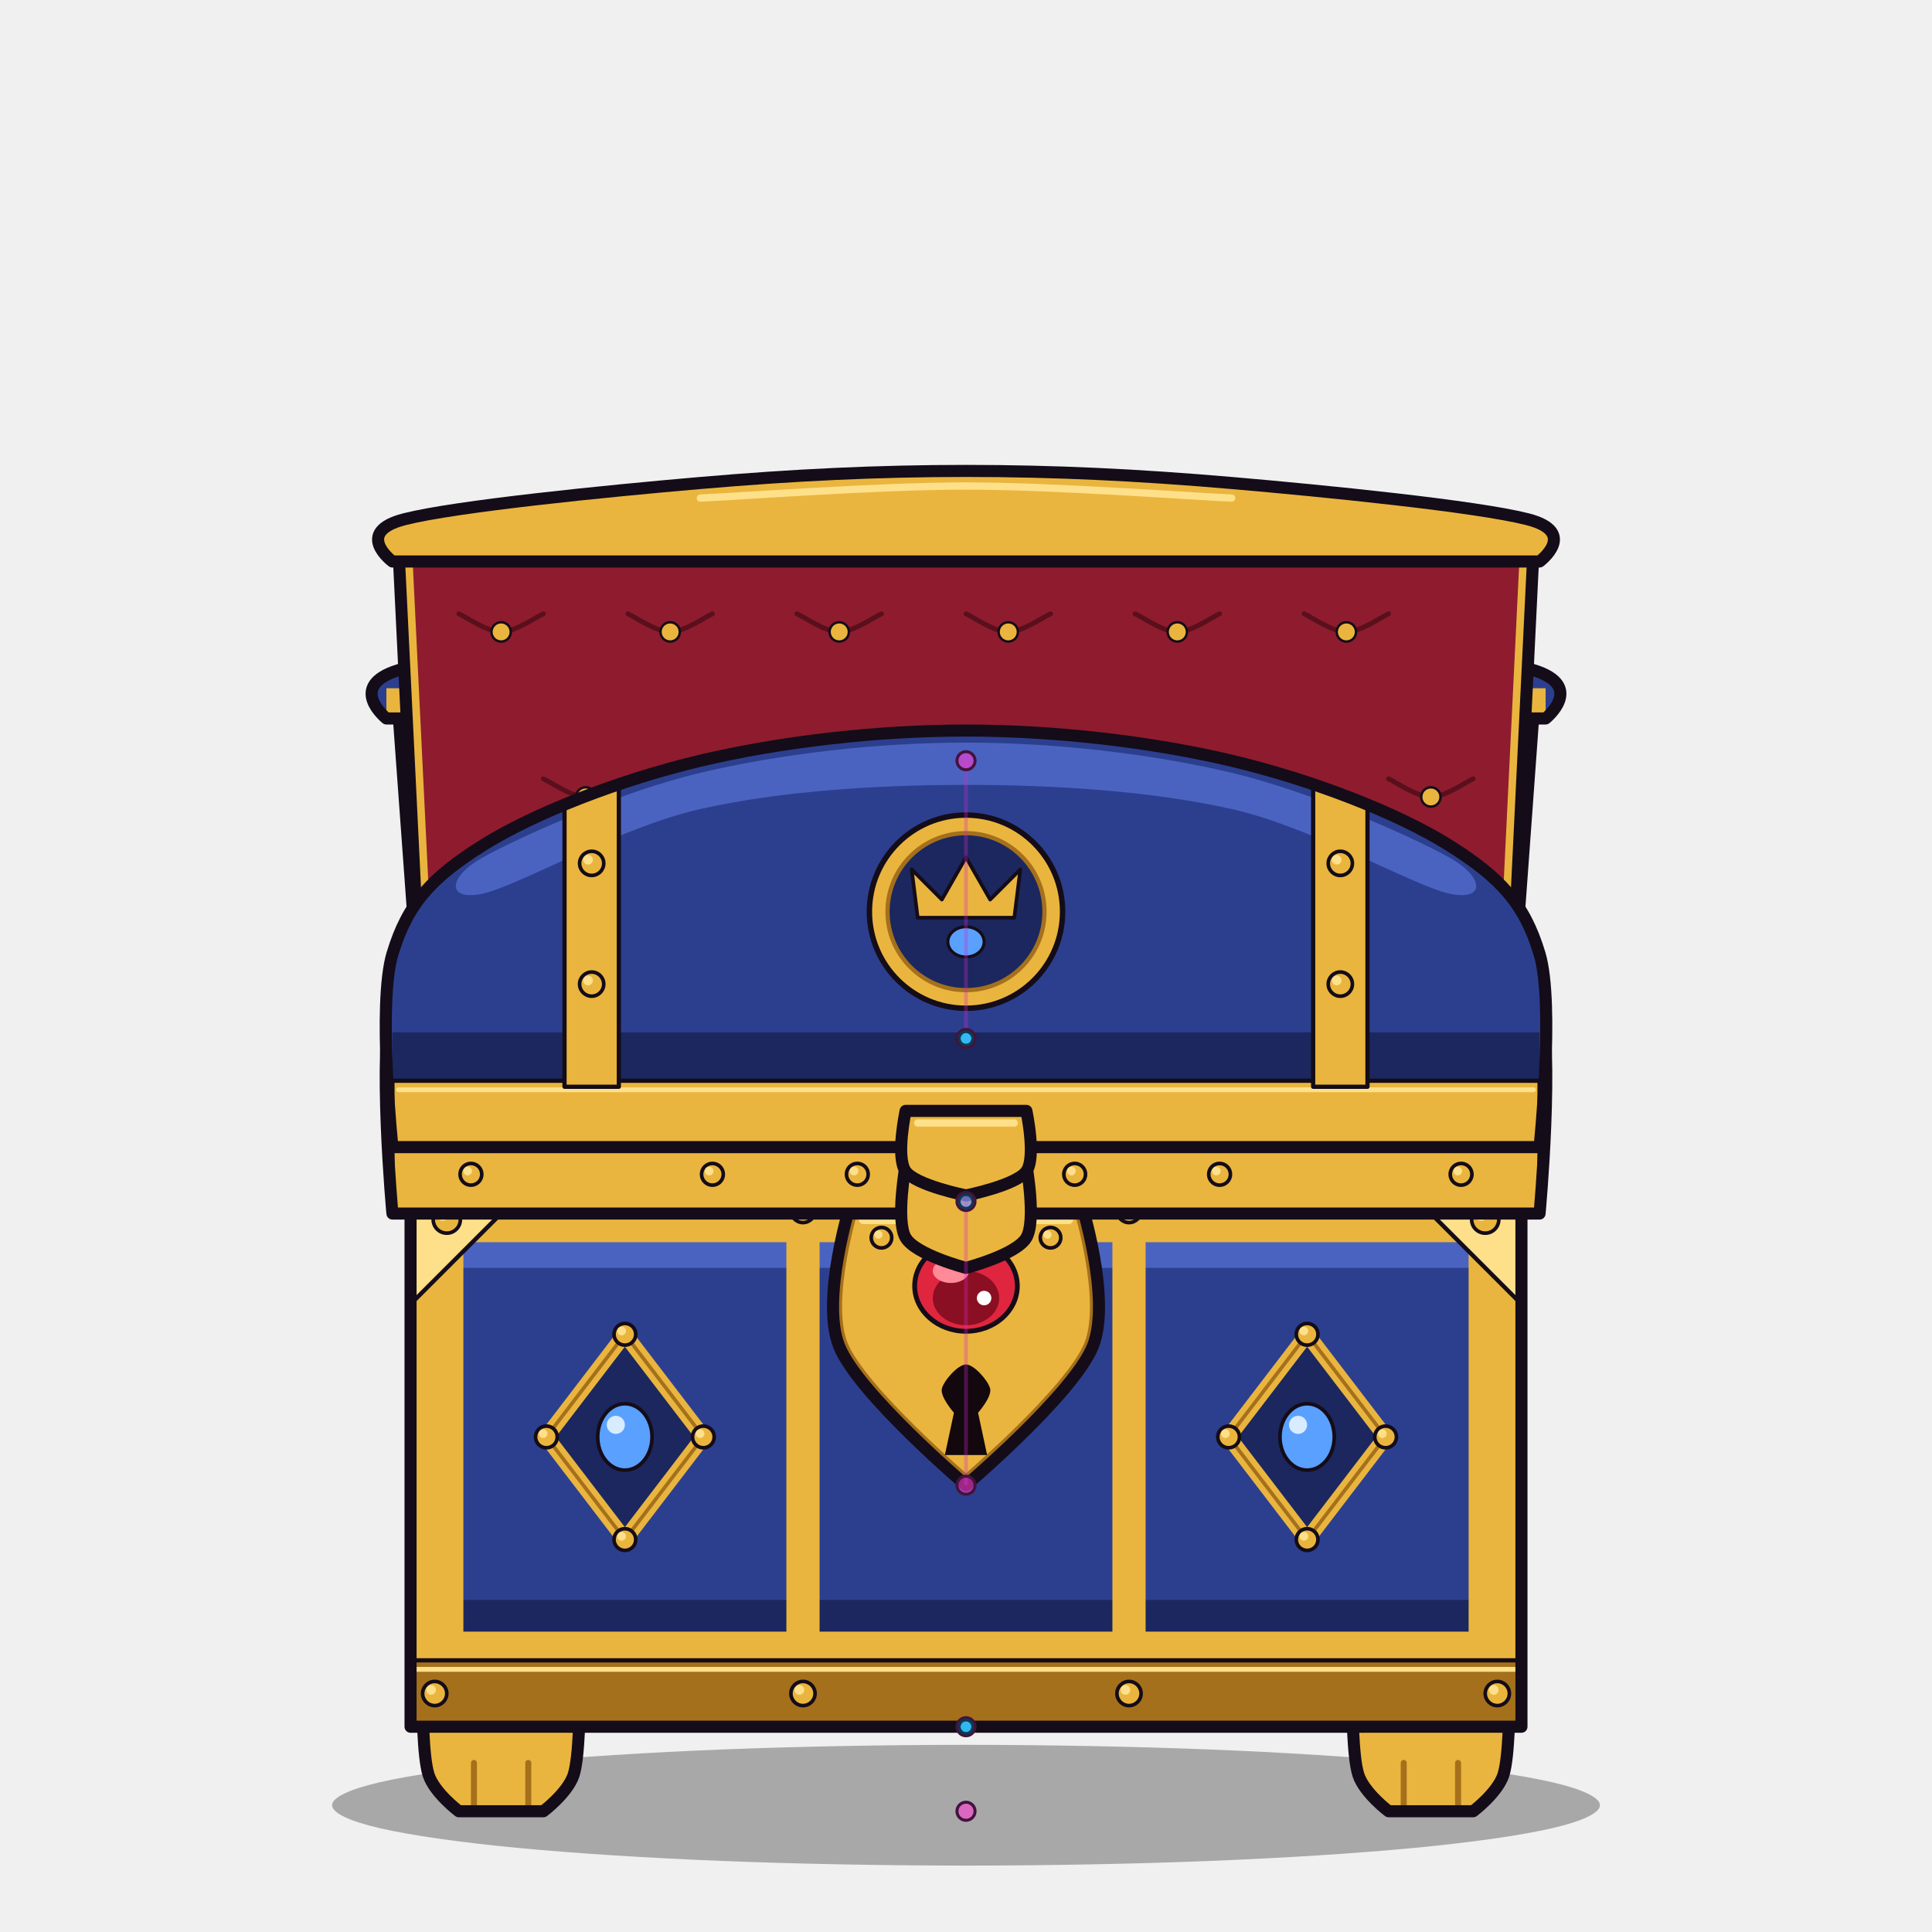
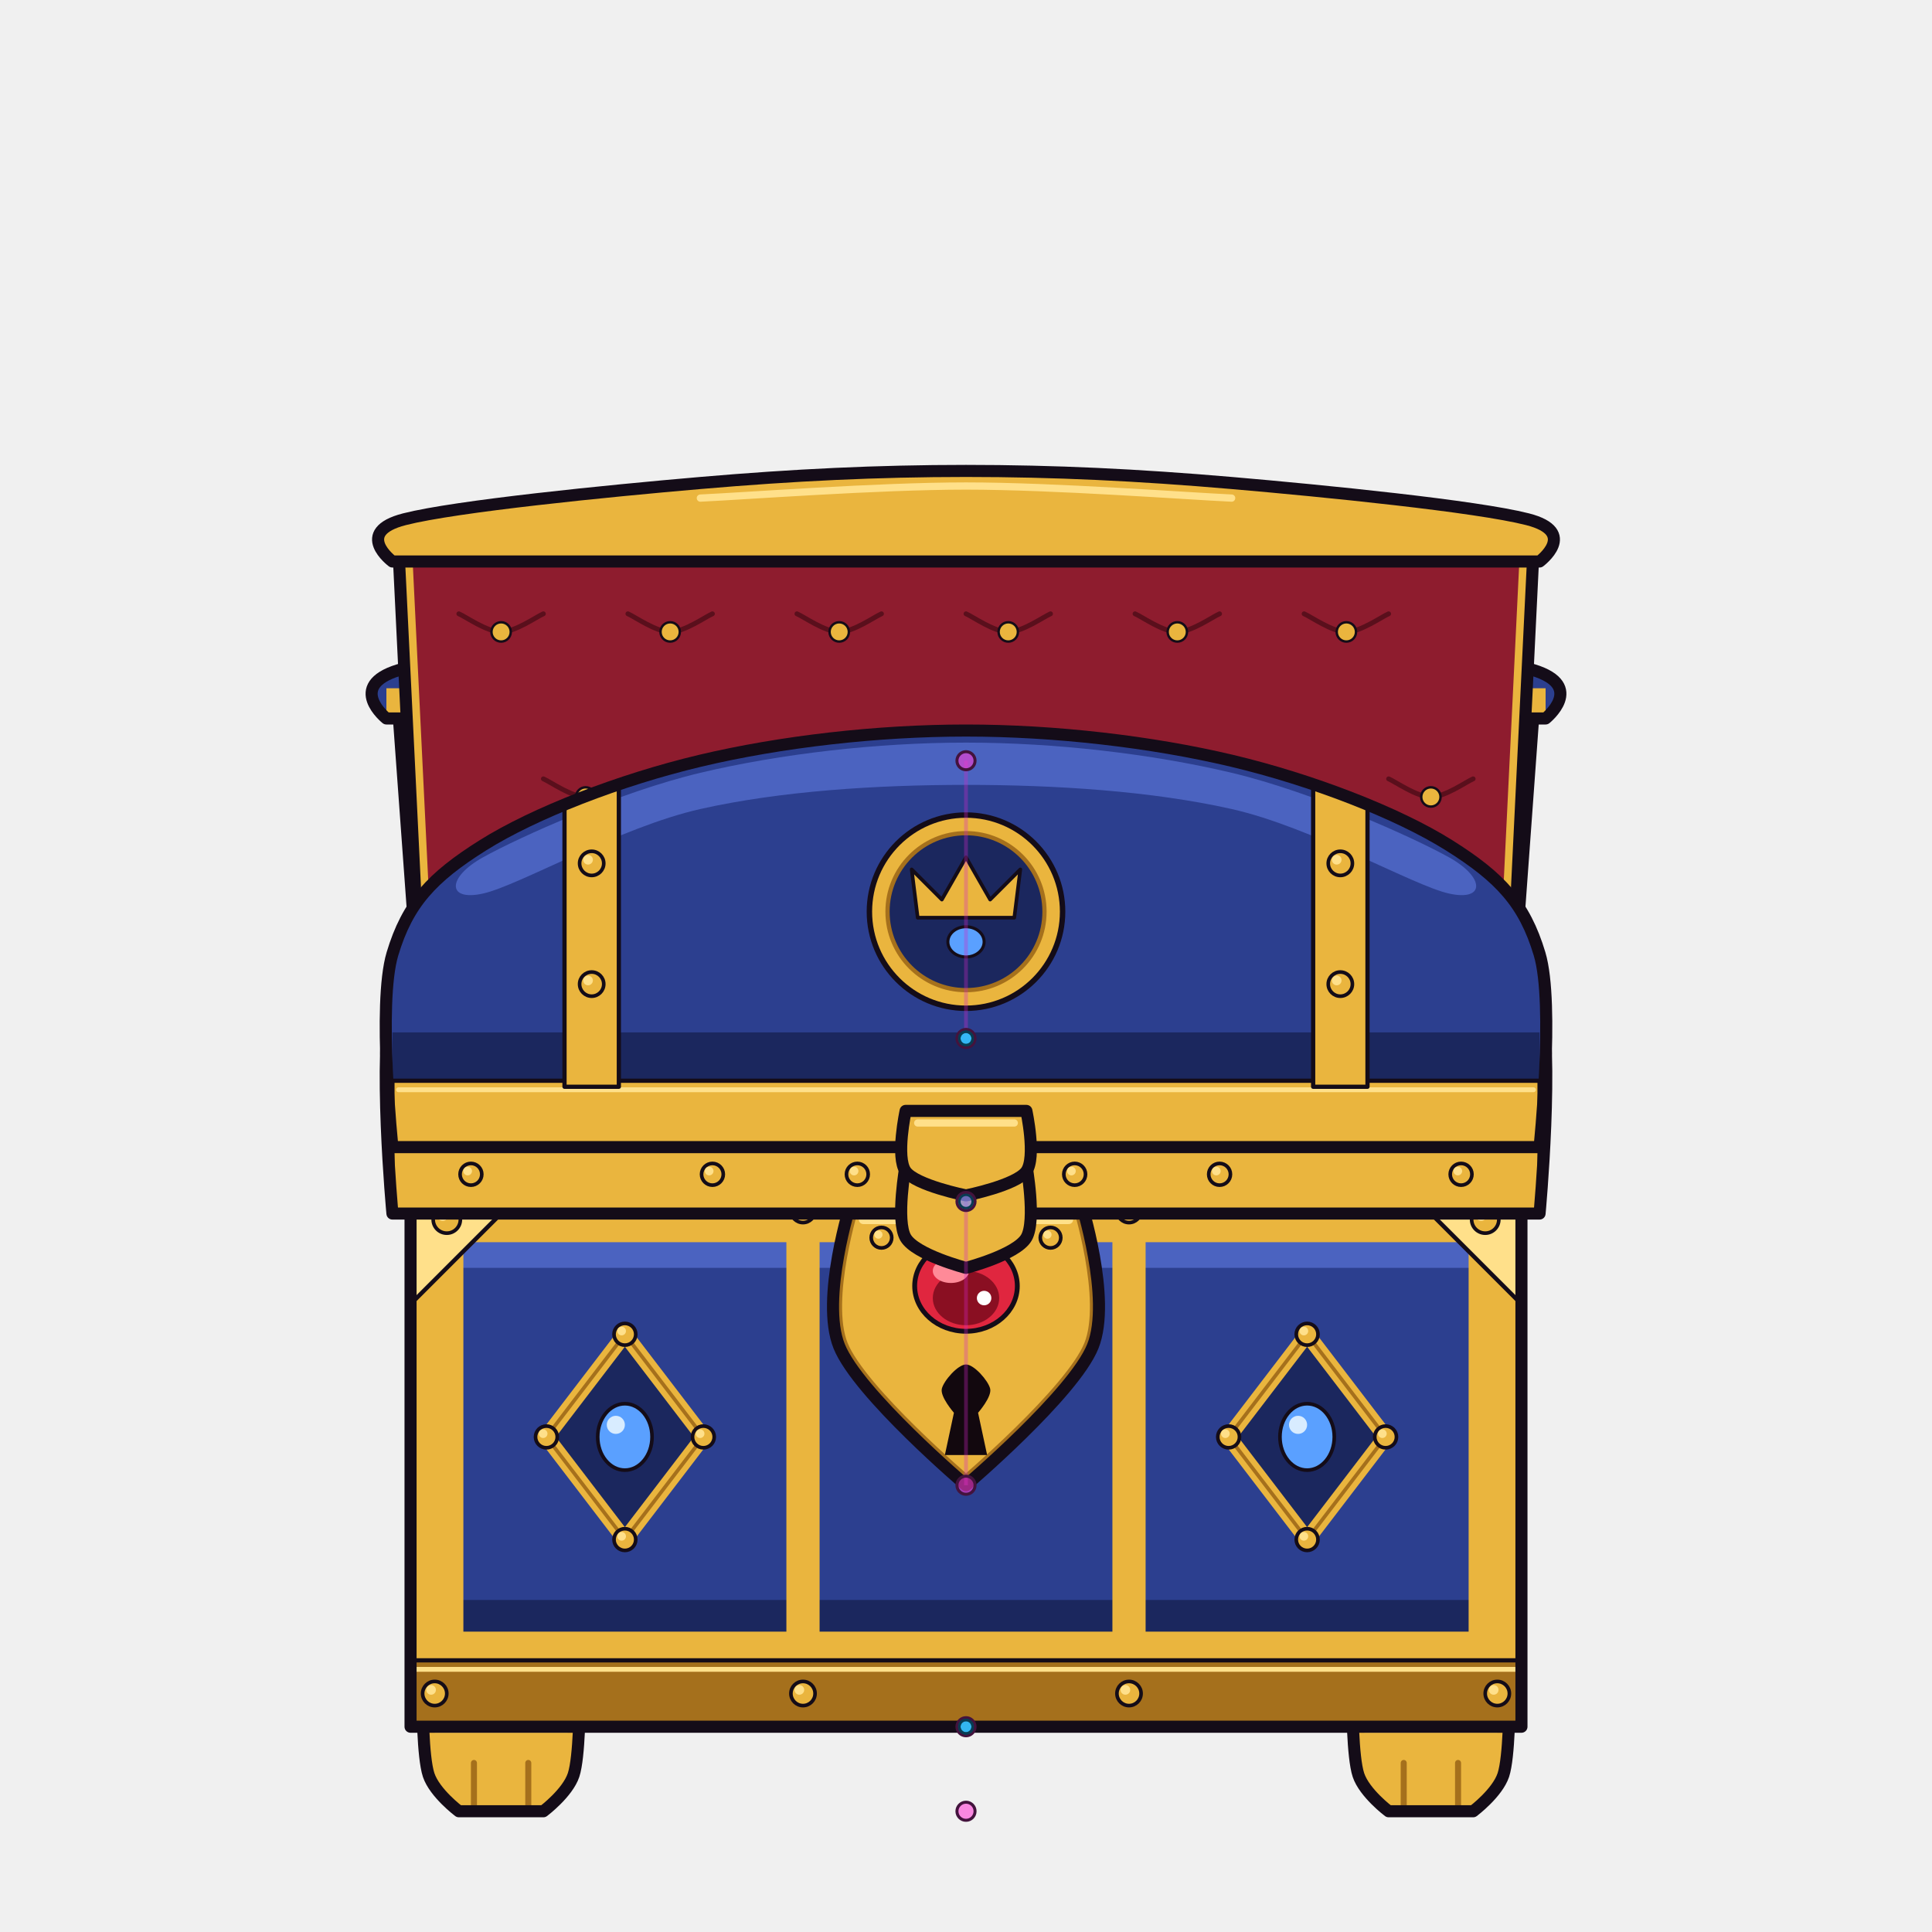
<svg xmlns="http://www.w3.org/2000/svg" width="640mm" height="640mm" viewBox="0 0 640 640" data-character-design="boss-chest">
  <g id="boss-chest">
-     <g id="shadow" data-rig-part="shadow" data-rig-bone="base" data-rig-z="0">
-       <path d="M530,598 C530,600.55 524.27,603.3 514.01,605.65 C503.76,608.01 487.43,610.34 468.49,612.14 C449.55,613.95 425.11,615.5 400.36,616.48 C375.61,617.45 346.79,618 320,618 C293.21,618 264.39,617.45 239.64,616.48 C214.89,615.5 190.45,613.95 171.51,612.14 C152.57,610.34 136.24,608.01 125.99,605.65 C115.73,603.3 110,600.55 110,598 C110,595.45 115.73,592.7 125.99,590.35 C136.24,587.99 152.57,585.66 171.51,583.86 C190.45,582.05 214.89,580.5 239.64,579.52 C264.39,578.55 293.21,578 320,578 C346.79,578 375.61,578.55 400.36,579.52 C425.11,580.5 449.55,582.05 468.49,583.86 C487.43,585.66 503.76,587.99 514.01,590.35 C524.27,592.7 530,595.45 530,598 Z" fill="#000000" opacity="0.3" />
-     </g>
    <g id="lid-up" data-rig-part="lid_up" data-rig-bone="lid" data-rig-z="5" data-rig-opacity="lid.up">
      <clipPath id="clip-lid-up">
        <path d="M140,346 L500,346 L508,236 L132,236 Z" />
      </clipPath>
      <g clip-path="url(#clip-lid-up)">
        <path d="M140,346 L500,346 L508,236 L132,236 Z" fill="#8e1c2e" />
        <path d="M140,332 L500,332 L500,346 L140,346 Z" fill="#5a0f1c" />
        <path d="M152,257.5 C154.33,258.5 161.33,263.5 166,263.5 C170.67,263.5 177.67,258.5 180,257.5" fill="none" stroke="#5a0f1c" stroke-width="1.6" stroke-linejoin="round" stroke-linecap="round" />
        <ellipse cx="166" cy="263.5" rx="3.2" ry="3.2" fill="#eab53e" stroke="#140c18" stroke-width="0.8" />
        <path d="M208,257.5 C210.33,258.5 217.33,263.5 222,263.5 C226.67,263.5 233.67,258.5 236,257.5" fill="none" stroke="#5a0f1c" stroke-width="1.6" stroke-linejoin="round" stroke-linecap="round" />
        <ellipse cx="222" cy="263.5" rx="3.2" ry="3.2" fill="#eab53e" stroke="#140c18" stroke-width="0.8" />
        <path d="M264,257.5 C266.33,258.5 273.33,263.5 278,263.5 C282.67,263.5 289.67,258.5 292,257.5" fill="none" stroke="#5a0f1c" stroke-width="1.6" stroke-linejoin="round" stroke-linecap="round" />
        <ellipse cx="278" cy="263.5" rx="3.2" ry="3.2" fill="#eab53e" stroke="#140c18" stroke-width="0.8" />
        <path d="M320,257.5 C322.33,258.5 329.33,263.5 334,263.5 C338.67,263.5 345.67,258.5 348,257.5" fill="none" stroke="#5a0f1c" stroke-width="1.6" stroke-linejoin="round" stroke-linecap="round" />
        <ellipse cx="334" cy="263.5" rx="3.2" ry="3.2" fill="#eab53e" stroke="#140c18" stroke-width="0.8" />
        <path d="M376,257.5 C378.33,258.5 385.33,263.5 390,263.5 C394.67,263.5 401.67,258.5 404,257.5" fill="none" stroke="#5a0f1c" stroke-width="1.6" stroke-linejoin="round" stroke-linecap="round" />
        <ellipse cx="390" cy="263.5" rx="3.2" ry="3.2" fill="#eab53e" stroke="#140c18" stroke-width="0.8" />
        <path d="M432,257.5 C434.33,258.5 441.33,263.5 446,263.5 C450.67,263.5 457.67,258.5 460,257.5" fill="none" stroke="#5a0f1c" stroke-width="1.6" stroke-linejoin="round" stroke-linecap="round" />
        <ellipse cx="446" cy="263.5" rx="3.2" ry="3.2" fill="#eab53e" stroke="#140c18" stroke-width="0.8" />
        <path d="M180,312.5 C182.33,313.5 189.33,318.5 194,318.5 C198.67,318.5 205.67,313.5 208,312.5" fill="none" stroke="#5a0f1c" stroke-width="1.6" stroke-linejoin="round" stroke-linecap="round" />
        <ellipse cx="194" cy="318.5" rx="3.2" ry="3.2" fill="#eab53e" stroke="#140c18" stroke-width="0.8" />
        <path d="M236,312.5 C238.33,313.5 245.33,318.5 250,318.5 C254.67,318.5 261.67,313.5 264,312.5" fill="none" stroke="#5a0f1c" stroke-width="1.6" stroke-linejoin="round" stroke-linecap="round" />
        <ellipse cx="250" cy="318.5" rx="3.2" ry="3.2" fill="#eab53e" stroke="#140c18" stroke-width="0.8" />
        <path d="M292,312.5 C294.33,313.5 301.33,318.5 306,318.5 C310.67,318.5 317.67,313.5 320,312.5" fill="none" stroke="#5a0f1c" stroke-width="1.6" stroke-linejoin="round" stroke-linecap="round" />
        <ellipse cx="306" cy="318.5" rx="3.2" ry="3.2" fill="#eab53e" stroke="#140c18" stroke-width="0.8" />
        <path d="M348,312.5 C350.33,313.5 357.33,318.5 362,318.5 C366.67,318.5 373.67,313.5 376,312.5" fill="none" stroke="#5a0f1c" stroke-width="1.6" stroke-linejoin="round" stroke-linecap="round" />
        <ellipse cx="362" cy="318.5" rx="3.2" ry="3.2" fill="#eab53e" stroke="#140c18" stroke-width="0.8" />
        <path d="M404,312.5 C406.33,313.5 413.33,318.5 418,318.5 C422.67,318.5 429.67,313.5 432,312.5" fill="none" stroke="#5a0f1c" stroke-width="1.6" stroke-linejoin="round" stroke-linecap="round" />
        <ellipse cx="418" cy="318.5" rx="3.2" ry="3.2" fill="#eab53e" stroke="#140c18" stroke-width="0.8" />
        <path d="M460,312.5 C462.33,313.5 469.33,318.5 474,318.5 C478.67,318.5 485.67,313.5 488,312.5" fill="none" stroke="#5a0f1c" stroke-width="1.6" stroke-linejoin="round" stroke-linecap="round" />
        <ellipse cx="474" cy="318.5" rx="3.2" ry="3.2" fill="#eab53e" stroke="#140c18" stroke-width="0.8" />
        <path d="M140,346 L500,346 L508,236 L132,236 Z" fill="none" stroke="#eab53e" stroke-width="9" stroke-linejoin="round" stroke-linecap="round" />
        <path d="M140,346 L500,346 L508,236 L132,236 Z" fill="none" stroke="#a5701c" stroke-width="2" stroke-linejoin="round" stroke-linecap="round" />
      </g>
      <path d="M140,346 L500,346 L508,236 L132,236 Z" fill="none" stroke="#140c18" stroke-width="4" stroke-linejoin="round" stroke-linecap="round" />
      <clipPath id="clip-lid-up-dome">
        <path d="M128,238 C128,238 114.67,227.33 132,222 C149.33,216.67 200.67,209.33 232,206 C263.33,202.67 290.67,202 320,202 C349.33,202 376.67,202.67 408,206 C439.33,209.33 490.67,216.67 508,222 C525.33,227.33 512,238 512,238 C512,238 128,238 128,238 Z" />
      </clipPath>
      <g clip-path="url(#clip-lid-up-dome)">
        <path d="M128,238 C128,238 114.67,227.33 132,222 C149.33,216.67 200.67,209.33 232,206 C263.33,202.67 290.67,202 320,202 C349.33,202 376.67,202.67 408,206 C439.33,209.33 490.67,216.67 508,222 C525.33,227.33 512,238 512,238 C512,238 128,238 128,238 Z" fill="#2c3f8f" />
        <path d="M128,228 L512,228 L512,238 L128,238 Z" fill="#eab53e" />
        <path d="M232,212 C246.67,211.33 290.67,208 320,208 C349.33,208 393.33,211.33 408,212" fill="none" stroke="#4b63c0" stroke-width="3" stroke-linejoin="round" stroke-linecap="round" />
      </g>
      <path d="M128,238 C128,238 114.67,227.33 132,222 C149.33,216.67 200.67,209.33 232,206 C263.33,202.67 290.67,202 320,202 C349.33,202 376.67,202.67 408,206 C439.33,209.33 490.67,216.67 508,222 C525.33,227.33 512,238 512,238 C512,238 128,238 128,238 Z" fill="none" stroke="#140c18" stroke-width="4" stroke-linejoin="round" stroke-linecap="round" />
    </g>
    <g id="lid-open" data-rig-part="lid_open" data-rig-bone="lid" data-rig-z="5" data-rig-opacity="lid.open">
      <clipPath id="clip-lid-open">
        <path d="M140,346 L500,346 L508,182 L132,182 Z" />
      </clipPath>
      <g clip-path="url(#clip-lid-open)">
        <path d="M140,346 L500,346 L508,182 L132,182 Z" fill="#8e1c2e" />
        <path d="M140,332 L500,332 L500,346 L140,346 Z" fill="#5a0f1c" />
        <path d="M152,203.33 C154.33,204.33 161.33,209.33 166,209.33 C170.67,209.33 177.67,204.33 180,203.33" fill="none" stroke="#5a0f1c" stroke-width="1.6" stroke-linejoin="round" stroke-linecap="round" />
        <ellipse cx="166" cy="209.33" rx="3.2" ry="3.2" fill="#eab53e" stroke="#140c18" stroke-width="0.8" />
        <path d="M208,203.33 C210.33,204.33 217.33,209.33 222,209.33 C226.67,209.33 233.67,204.33 236,203.33" fill="none" stroke="#5a0f1c" stroke-width="1.6" stroke-linejoin="round" stroke-linecap="round" />
        <ellipse cx="222" cy="209.33" rx="3.2" ry="3.2" fill="#eab53e" stroke="#140c18" stroke-width="0.8" />
        <path d="M264,203.33 C266.33,204.33 273.33,209.33 278,209.33 C282.67,209.33 289.67,204.33 292,203.33" fill="none" stroke="#5a0f1c" stroke-width="1.6" stroke-linejoin="round" stroke-linecap="round" />
        <ellipse cx="278" cy="209.33" rx="3.2" ry="3.2" fill="#eab53e" stroke="#140c18" stroke-width="0.8" />
        <path d="M320,203.33 C322.33,204.33 329.33,209.33 334,209.33 C338.67,209.33 345.67,204.33 348,203.33" fill="none" stroke="#5a0f1c" stroke-width="1.6" stroke-linejoin="round" stroke-linecap="round" />
        <ellipse cx="334" cy="209.33" rx="3.2" ry="3.2" fill="#eab53e" stroke="#140c18" stroke-width="0.8" />
        <path d="M376,203.33 C378.33,204.33 385.33,209.33 390,209.33 C394.67,209.33 401.67,204.33 404,203.33" fill="none" stroke="#5a0f1c" stroke-width="1.6" stroke-linejoin="round" stroke-linecap="round" />
        <ellipse cx="390" cy="209.33" rx="3.2" ry="3.2" fill="#eab53e" stroke="#140c18" stroke-width="0.8" />
        <path d="M432,203.33 C434.33,204.33 441.33,209.33 446,209.33 C450.67,209.33 457.67,204.33 460,203.33" fill="none" stroke="#5a0f1c" stroke-width="1.6" stroke-linejoin="round" stroke-linecap="round" />
        <ellipse cx="446" cy="209.33" rx="3.2" ry="3.2" fill="#eab53e" stroke="#140c18" stroke-width="0.8" />
        <path d="M180,258 C182.33,259 189.33,264 194,264 C198.67,264 205.67,259 208,258" fill="none" stroke="#5a0f1c" stroke-width="1.6" stroke-linejoin="round" stroke-linecap="round" />
        <ellipse cx="194" cy="264" rx="3.2" ry="3.2" fill="#eab53e" stroke="#140c18" stroke-width="0.8" />
        <path d="M236,258 C238.33,259 245.33,264 250,264 C254.67,264 261.67,259 264,258" fill="none" stroke="#5a0f1c" stroke-width="1.6" stroke-linejoin="round" stroke-linecap="round" />
        <ellipse cx="250" cy="264" rx="3.2" ry="3.2" fill="#eab53e" stroke="#140c18" stroke-width="0.8" />
        <path d="M292,258 C294.33,259 301.33,264 306,264 C310.67,264 317.67,259 320,258" fill="none" stroke="#5a0f1c" stroke-width="1.6" stroke-linejoin="round" stroke-linecap="round" />
        <ellipse cx="306" cy="264" rx="3.2" ry="3.2" fill="#eab53e" stroke="#140c18" stroke-width="0.8" />
        <path d="M348,258 C350.33,259 357.33,264 362,264 C366.67,264 373.67,259 376,258" fill="none" stroke="#5a0f1c" stroke-width="1.6" stroke-linejoin="round" stroke-linecap="round" />
        <ellipse cx="362" cy="264" rx="3.2" ry="3.2" fill="#eab53e" stroke="#140c18" stroke-width="0.8" />
        <path d="M404,258 C406.33,259 413.33,264 418,264 C422.67,264 429.67,259 432,258" fill="none" stroke="#5a0f1c" stroke-width="1.6" stroke-linejoin="round" stroke-linecap="round" />
        <ellipse cx="418" cy="264" rx="3.2" ry="3.2" fill="#eab53e" stroke="#140c18" stroke-width="0.8" />
        <path d="M460,258 C462.33,259 469.33,264 474,264 C478.67,264 485.67,259 488,258" fill="none" stroke="#5a0f1c" stroke-width="1.6" stroke-linejoin="round" stroke-linecap="round" />
        <ellipse cx="474" cy="264" rx="3.2" ry="3.2" fill="#eab53e" stroke="#140c18" stroke-width="0.8" />
        <path d="M152,312.67 C154.33,313.67 161.33,318.67 166,318.67 C170.67,318.67 177.67,313.67 180,312.67" fill="none" stroke="#5a0f1c" stroke-width="1.6" stroke-linejoin="round" stroke-linecap="round" />
        <ellipse cx="166" cy="318.67" rx="3.2" ry="3.2" fill="#eab53e" stroke="#140c18" stroke-width="0.8" />
        <path d="M208,312.67 C210.33,313.67 217.33,318.67 222,318.67 C226.67,318.67 233.67,313.67 236,312.67" fill="none" stroke="#5a0f1c" stroke-width="1.6" stroke-linejoin="round" stroke-linecap="round" />
        <ellipse cx="222" cy="318.67" rx="3.2" ry="3.2" fill="#eab53e" stroke="#140c18" stroke-width="0.8" />
        <path d="M264,312.67 C266.33,313.67 273.33,318.67 278,318.67 C282.67,318.67 289.67,313.67 292,312.67" fill="none" stroke="#5a0f1c" stroke-width="1.6" stroke-linejoin="round" stroke-linecap="round" />
        <ellipse cx="278" cy="318.67" rx="3.2" ry="3.2" fill="#eab53e" stroke="#140c18" stroke-width="0.8" />
        <path d="M320,312.67 C322.33,313.67 329.33,318.67 334,318.67 C338.67,318.67 345.67,313.67 348,312.67" fill="none" stroke="#5a0f1c" stroke-width="1.6" stroke-linejoin="round" stroke-linecap="round" />
        <ellipse cx="334" cy="318.67" rx="3.2" ry="3.2" fill="#eab53e" stroke="#140c18" stroke-width="0.8" />
        <path d="M376,312.67 C378.33,313.67 385.33,318.67 390,318.67 C394.67,318.67 401.67,313.67 404,312.67" fill="none" stroke="#5a0f1c" stroke-width="1.6" stroke-linejoin="round" stroke-linecap="round" />
        <ellipse cx="390" cy="318.67" rx="3.2" ry="3.2" fill="#eab53e" stroke="#140c18" stroke-width="0.8" />
        <path d="M432,312.67 C434.33,313.67 441.33,318.67 446,318.67 C450.67,318.67 457.67,313.67 460,312.67" fill="none" stroke="#5a0f1c" stroke-width="1.6" stroke-linejoin="round" stroke-linecap="round" />
        <ellipse cx="446" cy="318.67" rx="3.2" ry="3.2" fill="#eab53e" stroke="#140c18" stroke-width="0.8" />
        <path d="M140,346 L500,346 L508,182 L132,182 Z" fill="none" stroke="#eab53e" stroke-width="9" stroke-linejoin="round" stroke-linecap="round" />
        <path d="M140,346 L500,346 L508,182 L132,182 Z" fill="none" stroke="#a5701c" stroke-width="2" stroke-linejoin="round" stroke-linecap="round" />
      </g>
      <path d="M140,346 L500,346 L508,182 L132,182 Z" fill="none" stroke="#140c18" stroke-width="4" stroke-linejoin="round" stroke-linecap="round" />
      <clipPath id="clip-lid-open-top">
        <path d="M130,186 C130,186 117,176.33 134,172 C151,167.67 201,162.67 232,160 C263,157.33 290.67,156 320,156 C349.33,156 377,157.33 408,160 C439,162.67 489,167.67 506,172 C523,176.33 510,186 510,186 C510,186 130,186 130,186 Z" />
      </clipPath>
      <g clip-path="url(#clip-lid-open-top)">
        <path d="M130,186 C130,186 117,176.33 134,172 C151,167.67 201,162.67 232,160 C263,157.33 290.67,156 320,156 C349.33,156 377,157.33 408,160 C439,162.67 489,167.67 506,172 C523,176.33 510,186 510,186 C510,186 130,186 130,186 Z" fill="#eab53e" />
        <path d="M232,165 C246.67,164.33 290.67,161 320,161 C349.33,161 393.33,164.33 408,165" fill="none" stroke="#ffe08a" stroke-width="2.4" stroke-linejoin="round" stroke-linecap="round" />
      </g>
      <path d="M130,186 C130,186 117,176.33 134,172 C151,167.67 201,162.67 232,160 C263,157.33 290.67,156 320,156 C349.33,156 377,157.33 408,160 C439,162.67 489,167.67 506,172 C523,176.33 510,186 510,186 C510,186 130,186 130,186 Z" fill="none" stroke="#140c18" stroke-width="4" stroke-linejoin="round" stroke-linecap="round" />
    </g>
    <g id="interior" data-rig-part="interior" data-rig-bone="base" data-rig-z="10">
      <clipPath id="clip-well">
        <path d="M144,344 L496,344 L500,392 L140,392 Z" />
      </clipPath>
      <g clip-path="url(#clip-well)">
        <path d="M144,344 L496,344 L500,392 L140,392 Z" fill="#12080e" />
        <path d="M144,344 L496,344 L494,364 L146,364 Z" fill="#5a0f1c" />
        <path d="M146,364 C204,364 436,364 494,364" fill="none" stroke="#a5701c" stroke-width="2" stroke-linejoin="round" stroke-linecap="round" />
      </g>
      <path d="M144,344 L496,344 L500,392 L140,392 Z" fill="none" stroke="#140c18" stroke-width="4" stroke-linejoin="round" stroke-linecap="round" />
    </g>
    <g id="feet" data-rig-part="feet" data-rig-bone="base" data-rig-z="25">
      <clipPath id="clip-foot-166">
        <path d="M140,564 C140,564 192,564 192,564 C192,564 192,582 190,588 C188,594 180,600 180,600 C180,600 152,600 152,600 C152,600 144,594 142,588 C140,582 140,564 140,564 Z" />
      </clipPath>
      <g clip-path="url(#clip-foot-166)">
        <path d="M140,564 C140,564 192,564 192,564 C192,564 192,582 190,588 C188,594 180,600 180,600 C180,600 152,600 152,600 C152,600 144,594 142,588 C140,582 140,564 140,564 Z" fill="#eab53e" />
        <path d="M157,584 C157,586.5 157,596.5 157,599" fill="none" stroke="#a5701c" stroke-width="2" stroke-linejoin="round" stroke-linecap="round" />
        <path d="M175,584 C175,586.5 175,596.5 175,599" fill="none" stroke="#a5701c" stroke-width="2" stroke-linejoin="round" stroke-linecap="round" />
        <path d="M142,564 L190,564 L188,574 L144,574 Z" fill="#ffe08a" />
      </g>
      <path d="M140,564 C140,564 192,564 192,564 C192,564 192,582 190,588 C188,594 180,600 180,600 C180,600 152,600 152,600 C152,600 144,594 142,588 C140,582 140,564 140,564 Z" fill="none" stroke="#140c18" stroke-width="4" stroke-linejoin="round" stroke-linecap="round" />
      <clipPath id="clip-foot-474">
        <path d="M448,564 C448,564 500,564 500,564 C500,564 500,582 498,588 C496,594 488,600 488,600 C488,600 460,600 460,600 C460,600 452,594 450,588 C448,582 448,564 448,564 Z" />
      </clipPath>
      <g clip-path="url(#clip-foot-474)">
        <path d="M448,564 C448,564 500,564 500,564 C500,564 500,582 498,588 C496,594 488,600 488,600 C488,600 460,600 460,600 C460,600 452,594 450,588 C448,582 448,564 448,564 Z" fill="#eab53e" />
        <path d="M465,584 C465,586.5 465,596.5 465,599" fill="none" stroke="#a5701c" stroke-width="2" stroke-linejoin="round" stroke-linecap="round" />
        <path d="M483,584 C483,586.5 483,596.5 483,599" fill="none" stroke="#a5701c" stroke-width="2" stroke-linejoin="round" stroke-linecap="round" />
        <path d="M450,564 L498,564 L496,574 L452,574 Z" fill="#ffe08a" />
      </g>
      <path d="M448,564 C448,564 500,564 500,564 C500,564 500,582 498,588 C496,594 488,600 488,600 C488,600 460,600 460,600 C460,600 452,594 450,588 C448,582 448,564 448,564 Z" fill="none" stroke="#140c18" stroke-width="4" stroke-linejoin="round" stroke-linecap="round" />
    </g>
    <g id="base" data-rig-part="base" data-rig-bone="base" data-rig-z="30">
      <clipPath id="clip-front">
        <path d="M136,392 L504,392 L504,572 L136,572 Z" />
      </clipPath>
      <g clip-path="url(#clip-front)">
        <path d="M136,392 L504,392 L504,572 L136,572 Z" fill="#eab53e" />
        <path d="M136,392 L504,392 L504,572 L136,572 Z" fill="#eab53e" />
        <path d="M136,392 L504,392 L504,397 L136,397 Z" fill="#ffe08a" />
        <clipPath id="clip-panel-l">
          <path d="M152,410 L262,410 L262,542 L152,542 Z" />
        </clipPath>
        <g clip-path="url(#clip-panel-l)">
          <path d="M152,410 L262,410 L262,542 L152,542 Z" fill="#2c3f8f" />
          <path d="M152,410 L262,410 L262,420 L152,420 Z" fill="#4b63c0" />
          <path d="M152,530 L262,530 L262,542 L152,542 Z" fill="#1b275e" />
          <path d="M207,442 L233,476 L207,510 L181,476 Z" fill="#1b275e" stroke="#eab53e" stroke-width="5" stroke-linejoin="round" stroke-linecap="round" />
          <path d="M207,442 L233,476 L207,510 L181,476 Z" fill="none" stroke="#a5701c" stroke-width="1.2" stroke-linejoin="round" stroke-linecap="round" />
          <ellipse cx="207" cy="476" rx="9" ry="11" fill="#5aa0ff" stroke="#140c18" stroke-width="1.2" />
          <ellipse cx="204" cy="472" rx="3" ry="3" fill="#d8ecff" />
          <ellipse cx="207" cy="442" rx="3.6" ry="3.6" fill="#eab53e" stroke="#140c18" stroke-width="1.2" />
          <ellipse cx="205.92" cy="440.92" rx="1.44" ry="1.44" fill="#ffe08a" />
          <ellipse cx="233" cy="476" rx="3.6" ry="3.6" fill="#eab53e" stroke="#140c18" stroke-width="1.2" />
          <ellipse cx="231.92" cy="474.92" rx="1.44" ry="1.44" fill="#ffe08a" />
          <ellipse cx="207" cy="510" rx="3.6" ry="3.6" fill="#eab53e" stroke="#140c18" stroke-width="1.2" />
          <ellipse cx="205.92" cy="508.92" rx="1.44" ry="1.44" fill="#ffe08a" />
          <ellipse cx="181" cy="476" rx="3.6" ry="3.6" fill="#eab53e" stroke="#140c18" stroke-width="1.2" />
          <ellipse cx="179.92" cy="474.92" rx="1.44" ry="1.44" fill="#ffe08a" />
        </g>
        <path d="M152,410 L262,410 L262,542 L152,542 Z" fill="none" stroke="#140c18" stroke-width="2" stroke-linejoin="round" stroke-linecap="round" />
        <path d="M152,410 L262,410 L262,542 L152,542 Z" fill="none" stroke="#eab53e" stroke-width="3" stroke-linejoin="round" stroke-linecap="round" />
        <clipPath id="clip-panel-c">
          <path d="M270,410 L370,410 L370,542 L270,542 Z" />
        </clipPath>
        <g clip-path="url(#clip-panel-c)">
          <path d="M270,410 L370,410 L370,542 L270,542 Z" fill="#2c3f8f" />
          <path d="M270,410 L370,410 L370,420 L270,420 Z" fill="#4b63c0" />
          <path d="M270,530 L370,530 L370,542 L270,542 Z" fill="#1b275e" />
        </g>
        <path d="M270,410 L370,410 L370,542 L270,542 Z" fill="none" stroke="#140c18" stroke-width="2" stroke-linejoin="round" stroke-linecap="round" />
        <path d="M270,410 L370,410 L370,542 L270,542 Z" fill="none" stroke="#eab53e" stroke-width="3" stroke-linejoin="round" stroke-linecap="round" />
        <clipPath id="clip-panel-r">
          <path d="M378,410 L488,410 L488,542 L378,542 Z" />
        </clipPath>
        <g clip-path="url(#clip-panel-r)">
          <path d="M378,410 L488,410 L488,542 L378,542 Z" fill="#2c3f8f" />
          <path d="M378,410 L488,410 L488,420 L378,420 Z" fill="#4b63c0" />
          <path d="M378,530 L488,530 L488,542 L378,542 Z" fill="#1b275e" />
          <path d="M433,442 L459,476 L433,510 L407,476 Z" fill="#1b275e" stroke="#eab53e" stroke-width="5" stroke-linejoin="round" stroke-linecap="round" />
          <path d="M433,442 L459,476 L433,510 L407,476 Z" fill="none" stroke="#a5701c" stroke-width="1.2" stroke-linejoin="round" stroke-linecap="round" />
          <ellipse cx="433" cy="476" rx="9" ry="11" fill="#5aa0ff" stroke="#140c18" stroke-width="1.2" />
          <ellipse cx="430" cy="472" rx="3" ry="3" fill="#d8ecff" />
          <ellipse cx="433" cy="442" rx="3.6" ry="3.6" fill="#eab53e" stroke="#140c18" stroke-width="1.2" />
          <ellipse cx="431.92" cy="440.92" rx="1.44" ry="1.44" fill="#ffe08a" />
          <ellipse cx="459" cy="476" rx="3.6" ry="3.6" fill="#eab53e" stroke="#140c18" stroke-width="1.2" />
          <ellipse cx="457.92" cy="474.92" rx="1.44" ry="1.44" fill="#ffe08a" />
          <ellipse cx="433" cy="510" rx="3.6" ry="3.6" fill="#eab53e" stroke="#140c18" stroke-width="1.2" />
          <ellipse cx="431.92" cy="508.92" rx="1.44" ry="1.44" fill="#ffe08a" />
          <ellipse cx="407" cy="476" rx="3.6" ry="3.6" fill="#eab53e" stroke="#140c18" stroke-width="1.2" />
          <ellipse cx="405.92" cy="474.92" rx="1.44" ry="1.44" fill="#ffe08a" />
        </g>
        <path d="M378,410 L488,410 L488,542 L378,542 Z" fill="none" stroke="#140c18" stroke-width="2" stroke-linejoin="round" stroke-linecap="round" />
        <path d="M378,410 L488,410 L488,542 L378,542 Z" fill="none" stroke="#eab53e" stroke-width="3" stroke-linejoin="round" stroke-linecap="round" />
        <path d="M136,550 L504,550 L504,572 L136,572 Z" fill="#a5701c" stroke="#140c18" stroke-width="1.4" stroke-linejoin="round" stroke-linecap="round" />
        <path d="M138,553 C198.67,553 441.33,553 502,553" fill="none" stroke="#ffe08a" stroke-width="1.6" stroke-linejoin="round" stroke-linecap="round" />
        <ellipse cx="144" cy="401" rx="4" ry="4" fill="#eab53e" stroke="#140c18" stroke-width="1.2" />
        <ellipse cx="142.8" cy="399.8" rx="1.6" ry="1.6" fill="#ffe08a" />
        <ellipse cx="144" cy="561" rx="4" ry="4" fill="#eab53e" stroke="#140c18" stroke-width="1.2" />
        <ellipse cx="142.8" cy="559.8" rx="1.6" ry="1.6" fill="#ffe08a" />
        <ellipse cx="266" cy="401" rx="4" ry="4" fill="#eab53e" stroke="#140c18" stroke-width="1.2" />
        <ellipse cx="264.8" cy="399.8" rx="1.6" ry="1.6" fill="#ffe08a" />
        <ellipse cx="266" cy="561" rx="4" ry="4" fill="#eab53e" stroke="#140c18" stroke-width="1.2" />
        <ellipse cx="264.8" cy="559.8" rx="1.6" ry="1.6" fill="#ffe08a" />
        <ellipse cx="374" cy="401" rx="4" ry="4" fill="#eab53e" stroke="#140c18" stroke-width="1.2" />
        <ellipse cx="372.8" cy="399.8" rx="1.6" ry="1.6" fill="#ffe08a" />
        <ellipse cx="374" cy="561" rx="4" ry="4" fill="#eab53e" stroke="#140c18" stroke-width="1.2" />
        <ellipse cx="372.8" cy="559.8" rx="1.6" ry="1.6" fill="#ffe08a" />
        <ellipse cx="496" cy="401" rx="4" ry="4" fill="#eab53e" stroke="#140c18" stroke-width="1.2" />
        <ellipse cx="494.8" cy="399.8" rx="1.6" ry="1.6" fill="#ffe08a" />
        <ellipse cx="496" cy="561" rx="4" ry="4" fill="#eab53e" stroke="#140c18" stroke-width="1.2" />
        <ellipse cx="494.8" cy="559.8" rx="1.6" ry="1.6" fill="#ffe08a" />
        <path d="M136,392 L176,392 L136,432 Z" fill="#ffe08a" stroke="#140c18" stroke-width="1.4" stroke-linejoin="round" stroke-linecap="round" />
        <ellipse cx="148" cy="404" rx="4.5" ry="4.5" fill="#eab53e" stroke="#140c18" stroke-width="1.2" />
        <ellipse cx="146.65" cy="402.65" rx="1.8" ry="1.8" fill="#ffe08a" />
        <path d="M504,392 L464,392 L504,432 Z" fill="#ffe08a" stroke="#140c18" stroke-width="1.4" stroke-linejoin="round" stroke-linecap="round" />
        <ellipse cx="492" cy="404" rx="4.5" ry="4.5" fill="#eab53e" stroke="#140c18" stroke-width="1.2" />
        <ellipse cx="490.65" cy="402.65" rx="1.8" ry="1.8" fill="#ffe08a" />
      </g>
      <path d="M136,392 L504,392 L504,572 L136,572 Z" fill="none" stroke="#140c18" stroke-width="4" stroke-linejoin="round" stroke-linecap="round" />
    </g>
    <g id="lock" data-rig-part="lock" data-rig-bone="lock" data-rig-z="40">
      <clipPath id="clip-lock">
        <path d="M282,398 C282,398 358,398 358,398 C358,398 368.33,430.33 362,446 C355.67,461.67 320,492 320,492 C320,492 284.33,461.67 278,446 C271.67,430.33 282,398 282,398 Z" />
      </clipPath>
      <g clip-path="url(#clip-lock)">
        <path d="M282,398 C282,398 358,398 358,398 C358,398 368.33,430.33 362,446 C355.67,461.67 320,492 320,492 C320,492 284.33,461.67 278,446 C271.67,430.33 282,398 282,398 Z" fill="#eab53e" />
        <path d="M286,404 C297.33,404 342.67,404 354,404" fill="none" stroke="#ffe08a" stroke-width="3" stroke-linejoin="round" stroke-linecap="round" />
        <path d="M282,398 C282,398 358,398 358,398 C358,398 368.33,430.33 362,446 C355.67,461.67 320,492 320,492 C320,492 284.33,461.67 278,446 C271.67,430.33 282,398 282,398 Z" fill="none" stroke="#a5701c" stroke-width="6" stroke-linejoin="round" stroke-linecap="round" />
        <path d="M320,452 C322.67,452 327.33,457.33 328,460 C328.67,462.67 324,468 324,468 C324,468 327,482 327,482 C327,482 313,482 313,482 C313,482 316,468 316,468 C316,468 311.33,462.67 312,460 C312.67,457.33 317.33,452 320,452 Z" fill="#12080e" />
      </g>
      <path d="M282,398 C282,398 358,398 358,398 C358,398 368.33,430.33 362,446 C355.67,461.67 320,492 320,492 C320,492 284.33,461.67 278,446 C271.67,430.33 282,398 282,398 Z" fill="none" stroke="#140c18" stroke-width="4" stroke-linejoin="round" stroke-linecap="round" />
      <ellipse cx="320" cy="426" rx="17" ry="15" fill="#e0263f" stroke="#140c18" stroke-width="1.6" />
      <ellipse cx="320" cy="430" rx="11" ry="9" fill="#8a0f22" />
      <ellipse cx="315" cy="421" rx="6" ry="4" fill="#ff8a98" />
      <ellipse cx="326" cy="430" rx="2.4" ry="2.4" fill="#ffffff" />
      <ellipse cx="292" cy="410" rx="3.4" ry="3.4" fill="#eab53e" stroke="#140c18" stroke-width="1.2" />
      <ellipse cx="290.98" cy="408.98" rx="1.36" ry="1.36" fill="#ffe08a" />
      <ellipse cx="348" cy="410" rx="3.4" ry="3.4" fill="#eab53e" stroke="#140c18" stroke-width="1.2" />
      <ellipse cx="346.98" cy="408.98" rx="1.36" ry="1.36" fill="#ffe08a" />
    </g>
    <g id="lid-closed" data-rig-part="lid_closed" data-rig-bone="lid" data-rig-z="50" data-rig-opacity="lid.closed" data-rig-default="1">
      <clipPath id="clip-lid-closed">
        <path d="M130,402 C130,402 125,348.33 130,330 C135,311.67 143,303.33 160,292 C177,280.67 205.33,268.67 232,262 C258.67,255.33 290.67,252 320,252 C349.33,252 381.33,255.33 408,262 C434.67,268.67 463,280.67 480,292 C497,303.33 505,311.67 510,330 C515,348.33 510,402 510,402 C510,402 130,402 130,402 Z" />
      </clipPath>
      <g clip-path="url(#clip-lid-closed)">
        <path d="M130,402 C130,402 125,348.33 130,330 C135,311.67 143,303.33 160,292 C177,280.67 205.33,268.67 232,262 C258.67,255.33 290.67,252 320,252 C349.33,252 381.33,255.33 408,262 C434.67,268.67 463,280.67 480,292 C497,303.33 505,311.67 510,330 C515,348.33 510,402 510,402 C510,402 130,402 130,402 Z" fill="#2c3f8f" />
        <path d="M160,296 C172,288.67 205.33,272.67 232,266 C258.67,259.33 290.67,256 320,256 C349.33,256 381.33,259.33 408,266 C434.67,272.67 468,288.67 480,296 C492,303.33 492,312.67 480,310 C468,307.33 434.67,286.67 408,280 C381.33,273.33 349.33,270 320,270 C290.67,270 258.67,273.33 232,280 C205.33,286.67 172,307.33 160,310 C148,312.67 148,303.33 160,296 Z" fill="#4b63c0" />
        <path d="M130,360 L510,360 L510,402 L130,402 Z" fill="#1b275e" />
        <path d="M130,376 L510,376 L510,402 L130,402 Z" fill="#eab53e" stroke="#140c18" stroke-width="1.4" stroke-linejoin="round" stroke-linecap="round" />
        <path d="M132,379 C194.67,379 445.33,379 508,379" fill="none" stroke="#ffe08a" stroke-width="1.6" stroke-linejoin="round" stroke-linecap="round" />
        <path d="M187,240 L205,240 L205,378 L187,378 Z" fill="#eab53e" stroke="#140c18" stroke-width="1.4" stroke-linejoin="round" stroke-linecap="round" />
        <path d="M191,250 C191,270.67 191,353.33 191,374" fill="none" stroke="#ffe08a" stroke-width="1.6" stroke-linejoin="round" stroke-linecap="round" />
        <ellipse cx="196" cy="300" rx="4" ry="4" fill="#eab53e" stroke="#140c18" stroke-width="1.2" />
        <ellipse cx="194.8" cy="298.8" rx="1.6" ry="1.6" fill="#ffe08a" />
        <ellipse cx="196" cy="344" rx="4" ry="4" fill="#eab53e" stroke="#140c18" stroke-width="1.2" />
        <ellipse cx="194.8" cy="342.8" rx="1.6" ry="1.6" fill="#ffe08a" />
        <path d="M435,240 L453,240 L453,378 L435,378 Z" fill="#eab53e" stroke="#140c18" stroke-width="1.4" stroke-linejoin="round" stroke-linecap="round" />
        <path d="M439,250 C439,270.67 439,353.33 439,374" fill="none" stroke="#ffe08a" stroke-width="1.6" stroke-linejoin="round" stroke-linecap="round" />
        <ellipse cx="444" cy="300" rx="4" ry="4" fill="#eab53e" stroke="#140c18" stroke-width="1.2" />
        <ellipse cx="442.8" cy="298.8" rx="1.6" ry="1.6" fill="#ffe08a" />
        <ellipse cx="444" cy="344" rx="4" ry="4" fill="#eab53e" stroke="#140c18" stroke-width="1.2" />
        <ellipse cx="442.8" cy="342.8" rx="1.6" ry="1.6" fill="#ffe08a" />
        <ellipse cx="156" cy="389" rx="3.6" ry="3.6" fill="#eab53e" stroke="#140c18" stroke-width="1.2" />
        <ellipse cx="154.92" cy="387.92" rx="1.44" ry="1.44" fill="#ffe08a" />
        <ellipse cx="236" cy="389" rx="3.6" ry="3.6" fill="#eab53e" stroke="#140c18" stroke-width="1.2" />
        <ellipse cx="234.92" cy="387.92" rx="1.44" ry="1.44" fill="#ffe08a" />
        <ellipse cx="284" cy="389" rx="3.6" ry="3.6" fill="#eab53e" stroke="#140c18" stroke-width="1.2" />
        <ellipse cx="282.92" cy="387.92" rx="1.44" ry="1.44" fill="#ffe08a" />
        <ellipse cx="356" cy="389" rx="3.6" ry="3.6" fill="#eab53e" stroke="#140c18" stroke-width="1.2" />
        <ellipse cx="354.92" cy="387.92" rx="1.44" ry="1.44" fill="#ffe08a" />
        <ellipse cx="404" cy="389" rx="3.6" ry="3.6" fill="#eab53e" stroke="#140c18" stroke-width="1.2" />
        <ellipse cx="402.92" cy="387.92" rx="1.44" ry="1.44" fill="#ffe08a" />
        <ellipse cx="484" cy="389" rx="3.6" ry="3.6" fill="#eab53e" stroke="#140c18" stroke-width="1.2" />
        <ellipse cx="482.92" cy="387.92" rx="1.44" ry="1.44" fill="#ffe08a" />
      </g>
      <path d="M130,402 C130,402 125,348.33 130,330 C135,311.67 143,303.33 160,292 C177,280.67 205.33,268.67 232,262 C258.67,255.33 290.67,252 320,252 C349.33,252 381.33,255.33 408,262 C434.67,268.67 463,280.67 480,292 C497,303.33 505,311.67 510,330 C515,348.33 510,402 510,402 C510,402 130,402 130,402 Z" fill="none" stroke="#140c18" stroke-width="4" stroke-linejoin="round" stroke-linecap="round" />
      <ellipse cx="320" cy="318" rx="34" ry="34" fill="#eab53e" stroke="#140c18" stroke-width="1.8" />
      <ellipse cx="320" cy="318" rx="28" ry="28" fill="#1b275e" stroke="#a5701c" stroke-width="1.4" />
      <path d="M304,320 L302,304 L312,314 L320,300 L328,314 L338,304 L336,320 Z" fill="#eab53e" stroke="#140c18" stroke-width="1.2" stroke-linejoin="round" stroke-linecap="round" />
      <ellipse cx="320" cy="328" rx="6" ry="5" fill="#5aa0ff" stroke="#140c18" stroke-width="1" />
      <clipPath id="clip-hasp">
        <path d="M300,386 C300,386 340,386 340,386 C340,386 343.33,404.33 340,410 C336.67,415.67 320,420 320,420 C320,420 303.33,415.67 300,410 C296.67,404.33 300,386 300,386 Z" />
      </clipPath>
      <g clip-path="url(#clip-hasp)">
        <path d="M300,386 C300,386 340,386 340,386 C340,386 343.33,404.33 340,410 C336.67,415.67 320,420 320,420 C320,420 303.33,415.67 300,410 C296.67,404.33 300,386 300,386 Z" fill="#eab53e" />
        <path d="M304,390 C309.33,390 330.67,390 336,390" fill="none" stroke="#ffe08a" stroke-width="2.4" stroke-linejoin="round" stroke-linecap="round" />
      </g>
      <path d="M300,386 C300,386 340,386 340,386 C340,386 343.33,404.33 340,410 C336.67,415.67 320,420 320,420 C320,420 303.33,415.67 300,410 C296.67,404.33 300,386 300,386 Z" fill="none" stroke="#140c18" stroke-width="4" stroke-linejoin="round" stroke-linecap="round" />
    </g>
    <g id="lid-ajar" data-rig-part="lid_ajar" data-rig-bone="lid" data-rig-z="50" data-rig-opacity="lid.ajar">
      <clipPath id="clip-lid-ajar">
        <path d="M130,380 C130,380 125,332.67 130,316 C135,299.33 143,290.67 160,280 C177,269.33 205.33,258.33 232,252 C258.67,245.67 290.67,242 320,242 C349.33,242 381.33,245.67 408,252 C434.67,258.33 463,269.33 480,280 C497,290.67 505,299.33 510,316 C515,332.67 510,380 510,380 C510,380 130,380 130,380 Z" />
      </clipPath>
      <g clip-path="url(#clip-lid-ajar)">
        <path d="M130,380 C130,380 125,332.67 130,316 C135,299.33 143,290.67 160,280 C177,269.33 205.33,258.33 232,252 C258.67,245.67 290.67,242 320,242 C349.33,242 381.33,245.67 408,252 C434.67,258.33 463,269.33 480,280 C497,290.67 505,299.33 510,316 C515,332.67 510,380 510,380 C510,380 130,380 130,380 Z" fill="#2c3f8f" />
        <path d="M160,284 C172,277.33 205.33,262.33 232,256 C258.67,249.67 290.67,246 320,246 C349.33,246 381.33,249.67 408,256 C434.67,262.33 468,277.33 480,284 C492,290.67 492,298.67 480,296 C468,293.33 434.67,274 408,268 C381.33,262 349.33,260 320,260 C290.67,260 258.67,262 232,268 C205.33,274 172,293.33 160,296 C148,298.67 148,290.67 160,284 Z" fill="#4b63c0" />
        <path d="M130,342 L510,342 L510,380 L130,380 Z" fill="#1b275e" />
        <path d="M130,358 L510,358 L510,380 L130,380 Z" fill="#eab53e" stroke="#140c18" stroke-width="1.4" stroke-linejoin="round" stroke-linecap="round" />
        <path d="M132,361 C194.67,361 445.33,361 508,361" fill="none" stroke="#ffe08a" stroke-width="1.6" stroke-linejoin="round" stroke-linecap="round" />
        <path d="M187,230 L205,230 L205,360 L187,360 Z" fill="#eab53e" stroke="#140c18" stroke-width="1.4" stroke-linejoin="round" stroke-linecap="round" />
        <ellipse cx="196" cy="286" rx="4" ry="4" fill="#eab53e" stroke="#140c18" stroke-width="1.2" />
        <ellipse cx="194.8" cy="284.8" rx="1.6" ry="1.6" fill="#ffe08a" />
        <ellipse cx="196" cy="326" rx="4" ry="4" fill="#eab53e" stroke="#140c18" stroke-width="1.2" />
        <ellipse cx="194.8" cy="324.8" rx="1.6" ry="1.6" fill="#ffe08a" />
        <path d="M435,230 L453,230 L453,360 L435,360 Z" fill="#eab53e" stroke="#140c18" stroke-width="1.4" stroke-linejoin="round" stroke-linecap="round" />
        <ellipse cx="444" cy="286" rx="4" ry="4" fill="#eab53e" stroke="#140c18" stroke-width="1.2" />
        <ellipse cx="442.8" cy="284.8" rx="1.6" ry="1.6" fill="#ffe08a" />
        <ellipse cx="444" cy="326" rx="4" ry="4" fill="#eab53e" stroke="#140c18" stroke-width="1.2" />
        <ellipse cx="442.8" cy="324.8" rx="1.6" ry="1.6" fill="#ffe08a" />
      </g>
      <path d="M130,380 C130,380 125,332.67 130,316 C135,299.33 143,290.67 160,280 C177,269.33 205.33,258.33 232,252 C258.67,245.67 290.67,242 320,242 C349.33,242 381.33,245.67 408,252 C434.67,258.33 463,269.33 480,280 C497,290.67 505,299.33 510,316 C515,332.67 510,380 510,380 C510,380 130,380 130,380 Z" fill="none" stroke="#140c18" stroke-width="4" stroke-linejoin="round" stroke-linecap="round" />
      <ellipse cx="320" cy="302" rx="32" ry="32" fill="#eab53e" stroke="#140c18" stroke-width="1.8" />
      <ellipse cx="320" cy="302" rx="26" ry="26" fill="#1b275e" stroke="#a5701c" stroke-width="1.4" />
      <path d="M304,304 L302,288 L312,298 L320,284 L328,298 L338,288 L336,304 Z" fill="#eab53e" stroke="#140c18" stroke-width="1.2" stroke-linejoin="round" stroke-linecap="round" />
      <ellipse cx="320" cy="312" rx="6" ry="5" fill="#5aa0ff" stroke="#140c18" stroke-width="1" />
      <clipPath id="clip-hasp-ajar">
        <path d="M300,368 C300,368 340,368 340,368 C340,368 343.33,383.33 340,388 C336.67,392.67 320,396 320,396 C320,396 303.33,392.67 300,388 C296.67,383.33 300,368 300,368 Z" />
      </clipPath>
      <g clip-path="url(#clip-hasp-ajar)">
        <path d="M300,368 C300,368 340,368 340,368 C340,368 343.33,383.33 340,388 C336.67,392.67 320,396 320,396 C320,396 303.33,392.67 300,388 C296.67,383.33 300,368 300,368 Z" fill="#eab53e" />
        <path d="M304,372 C309.33,372 330.67,372 336,372" fill="none" stroke="#ffe08a" stroke-width="2.4" stroke-linejoin="round" stroke-linecap="round" />
      </g>
      <path d="M300,368 C300,368 340,368 340,368 C340,368 343.33,383.33 340,388 C336.67,392.67 320,396 320,396 C320,396 303.33,392.67 300,388 C296.67,383.33 300,368 300,368 Z" fill="none" stroke="#140c18" stroke-width="4" stroke-linejoin="round" stroke-linecap="round" />
    </g>
  </g>
  <g id="rig-joints" style="display:none">
    <circle id="joint-base" data-joint="base" cx="320" cy="572" r="2" fill="#ff00ff" />
    <circle id="joint-hinge" data-joint="hinge" cx="320" cy="344" r="2" fill="#ff00ff" />
    <circle id="joint-lid-top" data-joint="lid_top" cx="320" cy="252" r="2" fill="#ff00ff" />
    <circle id="joint-lock" data-joint="lock" cx="320" cy="398" r="2" fill="#ff00ff" />
    <circle id="joint-lock-end" data-joint="lock_end" cx="320" cy="492" r="2" fill="#ff00ff" />
  </g>
  <g id="ambition-rig-markers" data-rig-editor-layer="true">
    <g id="ambition-rig-markers-front" data-rig-view="front">
      <line id="ambition-rig-front-guide-lid" data-rig-bone-guide="lid" x1="320" y1="344" x2="320" y2="252" stroke="#d226c6" stroke-width="1.25" stroke-opacity="0.32" />
      <line id="ambition-rig-front-guide-lock" data-rig-bone-guide="lock" x1="320" y1="398" x2="320" y2="492" stroke="#d226c6" stroke-width="1.25" stroke-opacity="0.32" />
      <circle id="ambition-rig-front-joint-base_pivot" data-rig-joint="base_pivot" cx="320" cy="572" r="3" fill="#ff3bd4" fill-opacity="0.58" stroke="#43133d" stroke-width="1" />
      <circle id="ambition-rig-front-joint-lid_pivot" data-rig-joint="lid_pivot" cx="320" cy="344" r="3" fill="#ff3bd4" fill-opacity="0.58" stroke="#43133d" stroke-width="1" />
      <circle id="ambition-rig-front-joint-lid_tip" data-rig-joint="lid_tip" cx="320" cy="252" r="3" fill="#ff3bd4" fill-opacity="0.58" stroke="#43133d" stroke-width="1" />
      <circle id="ambition-rig-front-joint-lock_pivot" data-rig-joint="lock_pivot" cx="320" cy="398" r="3" fill="#ff3bd4" fill-opacity="0.58" stroke="#43133d" stroke-width="1" />
      <circle id="ambition-rig-front-joint-lock_tip" data-rig-joint="lock_tip" cx="320" cy="492" r="3" fill="#ff3bd4" fill-opacity="0.58" stroke="#43133d" stroke-width="1" />
      <circle id="ambition-rig-front-joint-rig_root" data-rig-joint="rig_root" cx="320" cy="600" r="3" fill="#ff3bd4" fill-opacity="0.58" stroke="#43133d" stroke-width="1" />
      <circle id="ambition-rig-front-bind-shadow" data-rig-bind-pivot="shadow" cx="320" cy="572" r="2.2" fill="#28c8ff" fill-opacity="0.42" stroke="#093b52" stroke-width="0.8" />
      <circle id="ambition-rig-front-bind-lid_up" data-rig-bind-pivot="lid_up" cx="320" cy="344" r="2.2" fill="#28c8ff" fill-opacity="0.42" stroke="#093b52" stroke-width="0.8" />
      <circle id="ambition-rig-front-bind-lid_open" data-rig-bind-pivot="lid_open" cx="320" cy="344" r="2.2" fill="#28c8ff" fill-opacity="0.42" stroke="#093b52" stroke-width="0.8" />
      <circle id="ambition-rig-front-bind-interior" data-rig-bind-pivot="interior" cx="320" cy="572" r="2.2" fill="#28c8ff" fill-opacity="0.42" stroke="#093b52" stroke-width="0.8" />
      <circle id="ambition-rig-front-bind-feet" data-rig-bind-pivot="feet" cx="320" cy="572" r="2.2" fill="#28c8ff" fill-opacity="0.42" stroke="#093b52" stroke-width="0.8" />
      <circle id="ambition-rig-front-bind-base" data-rig-bind-pivot="base" cx="320" cy="572" r="2.2" fill="#28c8ff" fill-opacity="0.42" stroke="#093b52" stroke-width="0.8" />
      <circle id="ambition-rig-front-bind-lock" data-rig-bind-pivot="lock" cx="320" cy="398" r="2.2" fill="#28c8ff" fill-opacity="0.42" stroke="#093b52" stroke-width="0.8" />
      <circle id="ambition-rig-front-bind-lid_closed" data-rig-bind-pivot="lid_closed" cx="320" cy="344" r="2.2" fill="#28c8ff" fill-opacity="0.42" stroke="#093b52" stroke-width="0.8" />
      <circle id="ambition-rig-front-bind-lid_ajar" data-rig-bind-pivot="lid_ajar" cx="320" cy="344" r="2.2" fill="#28c8ff" fill-opacity="0.42" stroke="#093b52" stroke-width="0.8" />
    </g>
  </g>
</svg>
